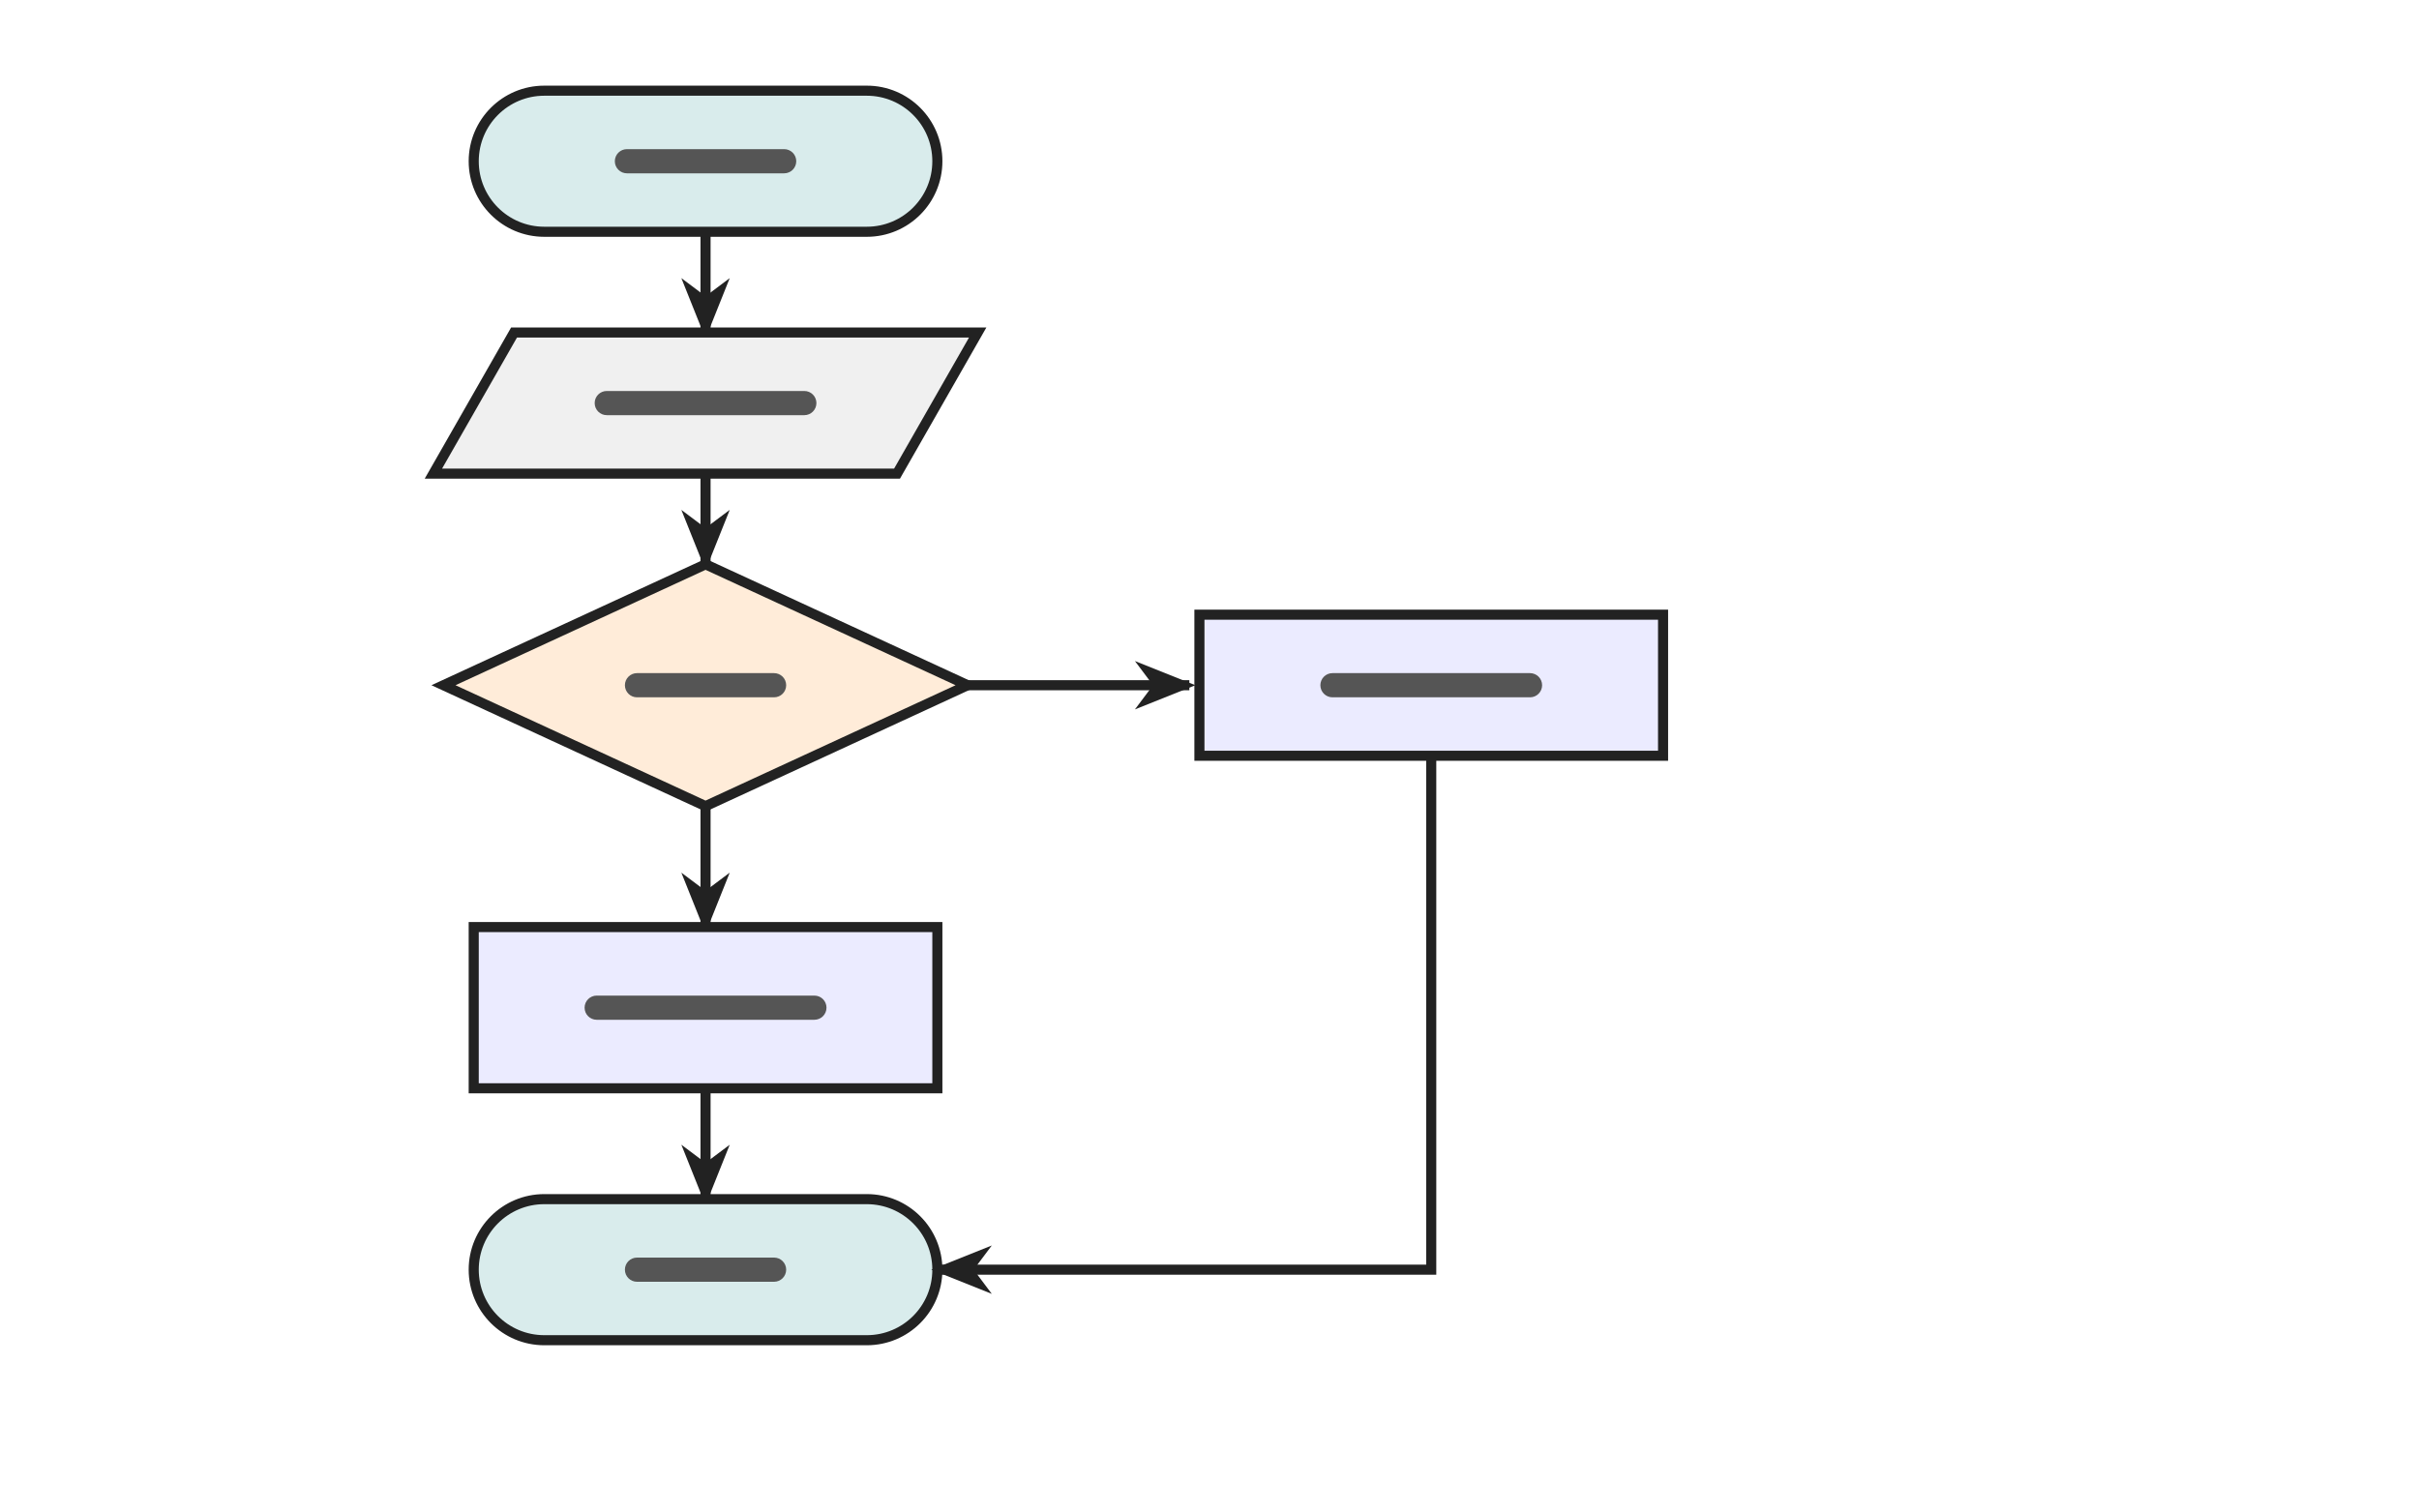
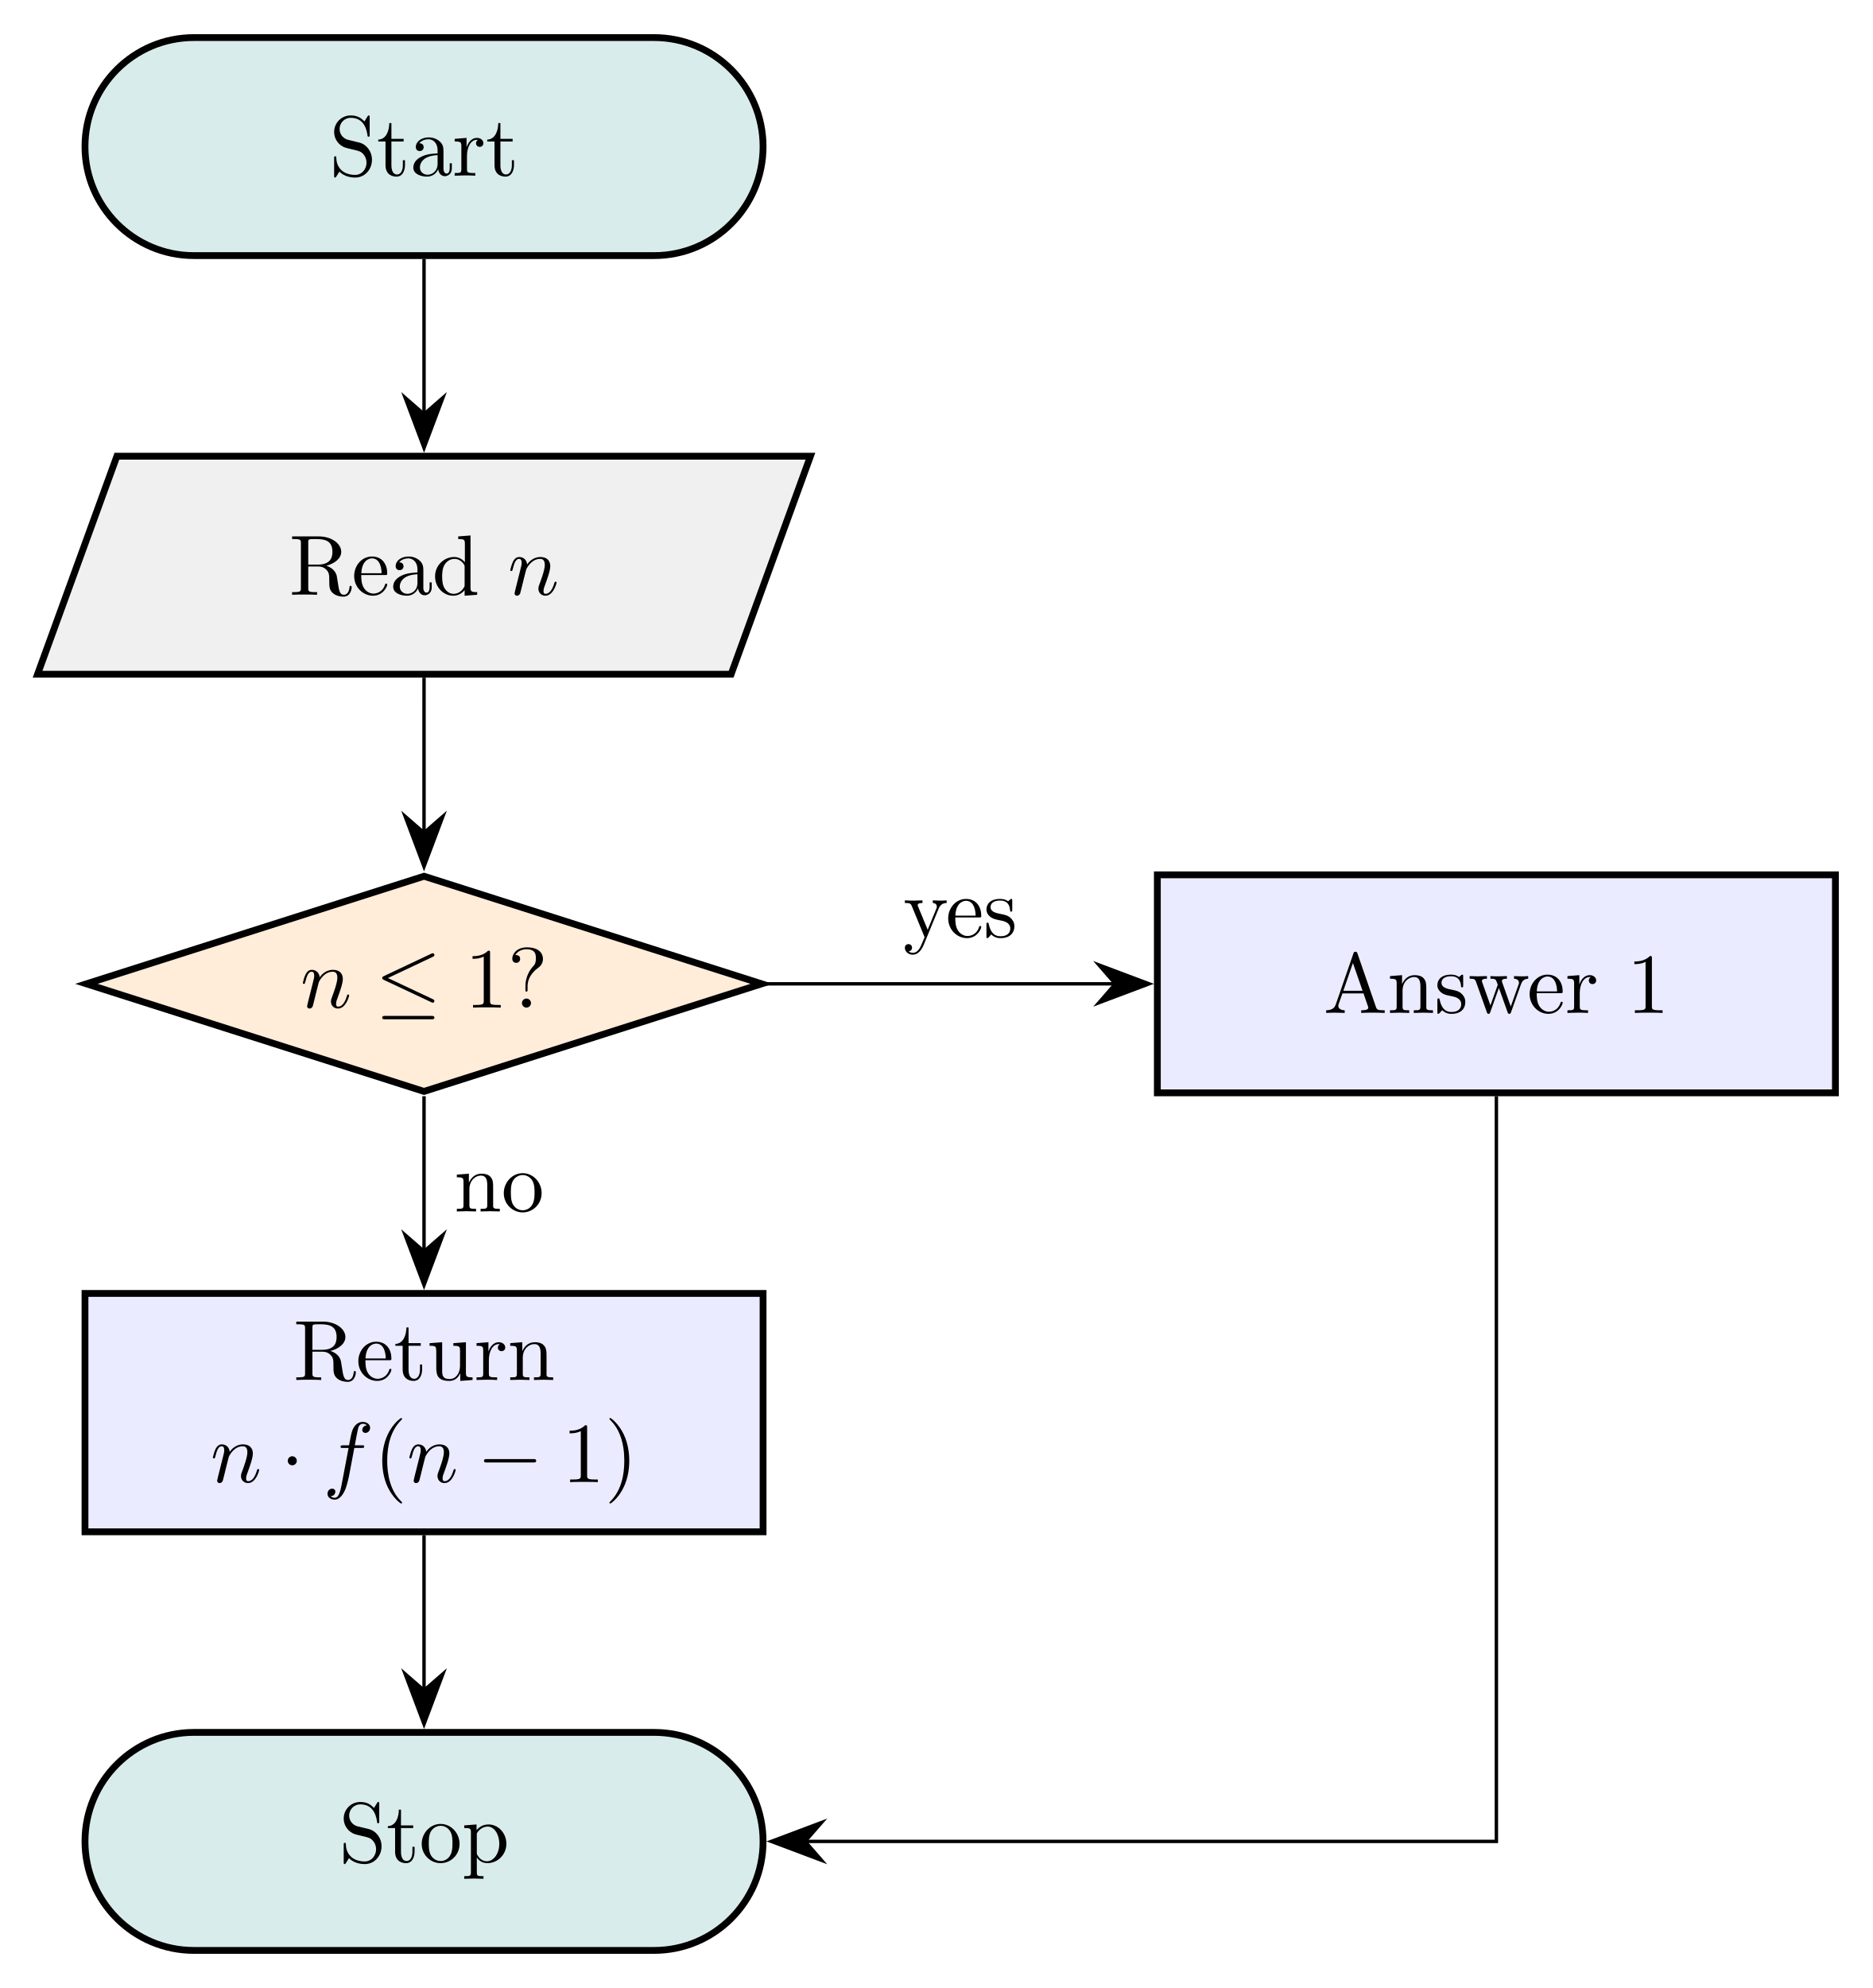
- <svg xmlns="http://www.w3.org/2000/svg" width="240" height="150" viewBox="0 0 240 150" aria-hidden="true">
+ <svg xmlns="http://www.w3.org/2000/svg" xmlns:xlink="http://www.w3.org/1999/xlink" version="1.1" width="219.239pt" height="232.639pt" viewBox="-72.679 -76 219.239 232.639" overflow="visible">
  <defs>
-     <marker id="ah" viewBox="0 0 10 10" refX="9" refY="5" markerWidth="6" markerHeight="6" orient="auto-start-reverse">
-       <path d="M0 1L10 5L0 9L3 5Z" fill="#222" />
-     </marker>
+     <path id="tfg0-121" d="M415 336C441 399 492 400 508 400L508 431C485 429 456 428 433 428C415 428 368 430 346 431L346 400C377 399 393 382 393 357C393 347 392 345 387 333L286 87L175 356C171 366 169 370 169 374C169 400 206 400 225 400L225 431C199 430 133 428 116 428C89 428 49 429 19 431L19 400C67 400 86 400 100 365L250 0C245 -13 231 -46 225 -59C203 -114 175 -183 111 -183C106 -183 83 -183 64 -165C95 -161 103 -139 103 -123C103 -97 84 -81 61 -81C41 -81 19 -94 19 -124C19 -169 61 -205 111 -205C174 -205 215 -148 239 -91Z" stroke="none" />
+     <path id="tfg0-112" d="M172 376L172 442L28 431L28 400C99 400 106 394 106 350L106 -118C106 -163 95 -163 28 -163L28 -194C62 -193 114 -191 140 -191C167 -191 218 -193 253 -194L253 -163C186 -163 175 -163 175 -118L175 50L175 59C180 43 222 -11 298 -11C417 -11 521 87 521 216C521 343 424 442 312 442C234 442 192 398 172 376ZM175 114L175 337C204 388 253 417 304 417C377 417 438 329 438 216C438 95 368 11 294 11C254 11 216 31 189 72C175 93 175 94 175 114Z" stroke="none" />
+     <path id="tfg0-111" d="M471 214C471 342 371 448 250 448C125 448 28 339 28 214C28 85 132 -11 249 -11C370 -11 471 87 471 214ZM250 14C207 14 163 35 136 81C111 125 111 186 111 222C111 261 111 315 135 359C162 405 209 426 249 426C293 426 336 404 362 361C388 318 388 260 388 222C388 186 388 132 366 88C344 43 300 14 250 14Z" stroke="none" />
+     <path id="tfg0-41" d="M289 250C289 328 278 449 223 562C163 685 77 750 67 750C61 750 57 746 57 740C57 737 57 735 76 717C174 618 231 459 231 250C231 79 194 -97 70 -223C57 -235 57 -237 57 -240C57 -246 61 -250 67 -250C77 -250 167 -182 226 -55C277 55 289 166 289 250Z" stroke="none" />
+     <path id="tfg2-0" d="M659 230C676 230 694 230 694 250C694 270 676 270 659 270L118 270C101 270 83 270 83 250C83 230 101 230 118 230Z" stroke="none" />
+     <path id="tfg0-40" d="M331 -240C331 -237 331 -235 314 -218C189 -92 157 97 157 250C157 424 195 598 318 723C331 735 331 737 331 740C331 747 327 750 321 750C311 750 221 682 162 555C111 445 99 334 99 250C99 172 110 51 165 -62C225 -185 311 -250 321 -250C327 -250 331 -247 331 -240Z" stroke="none" />
+     <path id="tfg1-102" d="M367 400L453 400C473 400 483 400 483 420C483 431 473 431 456 431L373 431L394 545C398 566 412 637 418 649C427 668 444 683 465 683C469 683 495 683 514 665C470 661 460 626 460 611C460 588 478 576 497 576C523 576 552 598 552 636C552 682 506 705 465 705C431 705 368 687 338 588C332 567 329 557 305 431L236 431C217 431 206 431 206 412C206 400 215 400 234 400L300 400L225 5C207 -92 190 -183 138 -183C134 -183 109 -183 90 -165C136 -162 145 -126 145 -111C145 -88 127 -76 108 -76C82 -76 53 -98 53 -136C53 -181 97 -205 138 -205C193 -205 233 -146 251 -108C283 -45 306 76 307 83Z" stroke="none" />
+     <path id="tfg2-1" d="M192 250C192 279 168 303 139 303C110 303 86 279 86 250C86 221 110 197 139 197C168 197 192 221 192 250Z" stroke="none" />
+     <path id="tfg0-117" d="M391 79L391 -11L535 0L535 31C465 31 457 38 457 87L457 442L310 431L310 400C380 400 388 393 388 344L388 166C388 79 340 11 267 11C183 11 179 58 179 110L179 442L32 431L32 400C110 400 110 397 110 308L110 158C110 80 110 -11 262 -11C318 -11 362 17 391 79Z" stroke="none" />
+     <path id="tfg0-119" d="M619 336C637 386 668 399 703 400L703 431C681 429 652 428 630 428C601 428 556 430 537 431L537 400C573 399 595 381 595 352C595 346 595 344 590 331L499 75L400 354C396 366 395 368 395 373C395 400 434 400 454 400L454 431C425 430 374 428 350 428C320 428 291 429 261 431L261 400C298 400 314 398 324 385C329 379 340 349 347 330L261 88L166 355C161 367 161 369 161 373C161 400 200 400 220 400L220 431C190 430 134 428 111 428C107 428 54 429 18 431L18 400C68 400 80 397 92 365L218 11C223 -3 226 -11 239 -11C252 -11 254 -5 259 9L360 292L462 8C466 -3 469 -11 482 -11C495 -11 498 -2 502 8Z" stroke="none" />
+     <path id="tfg0-115" d="M208 194C230 190 312 174 312 102C312 51 277 11 199 11C115 11 79 68 60 153C57 166 56 170 46 170C33 170 33 163 33 145L33 13C33 -4 33 -11 44 -11C49 -11 50 -10 69 9C71 11 71 13 89 32C133 -10 178 -11 199 -11C314 -11 360 56 360 128C360 181 330 211 318 223C285 255 246 263 204 271C148 282 81 295 81 353C81 388 107 429 193 429C303 429 308 339 310 308C311 299 320 299 322 299C335 299 335 304 335 323L335 424C335 441 335 448 324 448C319 448 317 448 304 436C301 432 291 423 287 420C249 448 208 448 193 448C71 448 33 381 33 325C33 290 49 262 76 240C108 214 136 208 208 194Z" stroke="none" />
+     <path id="tfg0-110" d="M110 344L110 76C110 31 99 31 32 31L32 0C67 1 118 3 145 3C171 3 223 1 257 0L257 31C190 31 179 31 179 76L179 260C179 364 250 420 314 420C377 420 388 366 388 309L388 76C388 31 377 31 310 31L310 0C345 1 396 3 423 3C449 3 501 1 535 0L535 31C483 31 458 31 457 61L457 252C457 338 457 369 426 405C412 422 379 442 321 442C248 442 201 399 173 337L173 442L32 431L32 400C102 400 110 393 110 344Z" stroke="none" />
+     <path id="tfg0-65" d="M398 696C393 709 391 716 375 716C359 716 356 710 351 696L144 98C126 47 86 32 32 31L32 0C55 1 98 3 134 3C165 3 217 1 249 0L249 31C199 31 174 56 174 82C174 85 175 95 176 97L222 228L469 228L522 75C523 71 525 65 525 61C525 31 469 31 442 31L442 0C478 3 548 3 586 3C629 3 675 2 717 0L717 31L699 31C639 31 625 38 614 71ZM345 584L458 259L233 259Z" stroke="none" />
+     <path id="tfg0-63" d="M235 249C235 375 332 446 367 472C394 492 415 528 415 570C415 628 375 705 226 705C118 705 56 637 56 572C56 538 79 524 102 524C130 524 148 544 148 570C148 615 106 615 92 615C123 668 181 683 223 683C332 683 332 615 332 576C332 517 316 499 298 481C232 409 210 317 210 256L210 211C210 193 210 187 222 187C235 187 235 196 235 214ZM275 53C275 82 251 106 222 106C193 106 169 82 169 53C169 24 193 0 222 0C251 0 275 24 275 53Z" stroke="none" />
+     <path id="tfg0-49" d="M294 640C294 664 294 666 271 666C209 602 121 602 89 602L89 571C109 571 168 571 220 597L220 79C220 43 217 31 127 31L95 31L95 0C130 3 217 3 257 3C297 3 384 3 419 0L419 31L387 31C297 31 294 42 294 79Z" stroke="none" />
+     <path id="tfg2-20" d="M675 594C686 599 694 604 694 616C694 627 686 636 674 636C669 636 660 632 656 630L103 369C86 361 83 354 83 346C83 337 89 330 103 324L656 64C669 57 671 57 674 57C685 57 694 66 694 77C694 86 690 92 673 100L150 346ZM659 -137C676 -137 694 -137 694 -117C694 -97 673 -97 658 -97L119 -97C104 -97 83 -97 83 -117C83 -137 101 -137 118 -137Z" stroke="none" />
+     <path id="tfg1-110" d="M88 59C85 44 79 21 79 16C79 -2 93 -11 108 -11C120 -11 138 -3 145 17C146 19 158 66 164 91L186 181C192 203 198 225 203 248C207 265 215 294 216 298C231 329 284 420 379 420C424 420 433 383 433 350C433 288 384 160 368 117C359 94 358 82 358 71C358 24 393 -11 440 -11C534 -11 571 135 571 143C571 153 562 153 559 153C549 153 549 150 544 135C524 67 491 11 442 11C425 11 418 21 418 44C418 69 427 93 436 115C455 168 497 278 497 335C497 402 454 442 382 442C292 442 243 378 226 355C221 411 180 442 134 442C88 442 69 403 59 385C43 351 29 292 29 288C29 278 39 278 41 278C51 278 52 279 58 301C75 372 95 420 131 420C151 420 162 407 162 374C162 353 159 342 146 290Z" stroke="none" />
+     <path id="tfg0-100" d="M380 55L380 -11L527 0L527 31C457 31 449 38 449 87L449 694L305 683L305 652C375 652 383 645 383 596L383 380C354 416 311 442 257 442C139 442 34 344 34 215C34 88 132 -11 246 -11C310 -11 355 23 380 55ZM380 323L380 118C380 100 380 98 369 81C339 33 294 11 251 11C206 11 170 37 146 75C120 116 117 173 117 214C117 251 119 311 148 356C169 387 207 420 261 420C296 420 338 405 369 360C380 343 380 341 380 323Z" stroke="none" />
+     <path id="tfg0-101" d="M112 252C118 401 202 426 236 426C339 426 349 291 349 252ZM111 231L390 231C412 231 415 231 415 252C415 351 361 448 236 448C120 448 28 345 28 220C28 86 133 -11 248 -11C370 -11 415 100 415 119C415 129 407 131 402 131C393 131 391 125 389 117C354 14 264 14 254 14C204 14 164 44 141 81C111 129 111 195 111 231Z" stroke="none" />
+     <path id="tfg0-82" d="M224 353L224 612C224 635 224 647 246 650C256 652 285 652 305 652C395 652 507 648 507 503C507 434 483 353 335 353ZM435 340C532 364 610 425 610 503C610 599 496 683 349 683L35 683L35 652L59 652C136 652 138 641 138 605L138 78C138 42 136 31 59 31L35 31L35 0C71 3 142 3 181 3C220 3 291 3 327 0L327 31L303 31C226 31 224 42 224 78L224 331L339 331C355 331 397 331 432 297C470 261 470 230 470 163C470 98 470 58 511 20C552 -16 607 -22 637 -22C715 -22 732 60 732 88C732 94 732 105 719 105C708 105 708 96 707 89C701 18 666 0 641 0C592 0 584 51 570 144L557 224C539 288 490 321 435 340Z" stroke="none" />
+     <path id="tfg0-114" d="M167 332L167 442L28 431L28 400C98 400 106 393 106 344L106 76C106 31 95 31 28 31L28 0C67 1 114 3 142 3C182 3 229 3 269 0L269 31L248 31C174 31 172 42 172 78L172 232C172 331 214 420 290 420C297 420 299 420 301 419C298 418 278 406 278 380C278 352 299 337 321 337C339 337 364 349 364 381C364 413 333 442 290 442C217 442 181 375 167 332Z" stroke="none" />
+     <path id="tfg0-97" d="M333 76C337 36 364 -6 411 -6C432 -6 493 8 493 89L493 145L468 145L468 89C468 31 443 25 432 25C399 25 395 70 395 75L395 275C395 317 395 356 359 393C320 432 270 448 222 448C140 448 71 401 71 335C71 305 91 288 117 288C145 288 163 308 163 334C163 346 158 379 112 380C139 415 188 426 220 426C269 426 326 387 326 298L326 261C275 258 205 255 142 225C67 191 42 139 42 95C42 14 139 -11 202 -11C268 -11 314 29 333 76ZM326 240L326 140C326 45 254 11 209 11C160 11 119 46 119 96C119 151 161 234 326 240Z" stroke="none" />
+     <path id="tfg0-116" d="M173 400L316 400L316 431L173 431L173 615L148 615C147 533 117 426 19 422L19 400L104 400L104 124C104 1 197 -11 233 -11C304 -11 332 60 332 124L332 181L307 181L307 126C307 52 277 14 240 14C173 14 173 105 173 122Z" stroke="none" />
+     <path id="tfg0-83" d="M349 388L221 419C159 434 120 488 120 546C120 616 174 677 252 677C419 677 441 513 447 468C448 462 448 456 459 456C472 456 472 461 472 480L472 681C472 698 472 705 461 705C454 705 453 704 446 692L411 635C381 664 340 705 251 705C140 705 56 617 56 511C56 428 109 355 187 328C198 324 249 312 319 295C346 288 376 281 404 244C425 218 435 185 435 152C435 81 385 9 301 9C272 9 196 14 143 63C85 117 82 181 81 217C80 227 72 227 69 227C56 227 56 220 56 202L56 2C56 -15 56 -22 67 -22C74 -22 75 -20 82 -9C82 -8 85 -5 118 48C149 14 213 -22 302 -22C419 -22 499 76 499 186C499 286 433 368 349 388Z" stroke="none" />
  </defs>
-   <rect x="47" y="9" width="46" height="14" rx="7" fill="#D9ECEC" stroke="#222" stroke-width="1" />
-   <rect x="61" y="14.8" width="18" height="2.4" rx="1.2" fill="#555" />
-   <path d="M70 23L70 33" fill="none" stroke="#222" stroke-width="1" marker-end="url(#ah)" />
-   <path d="M43 47L51 33H97L89 47Z" fill="#F0F0F0" stroke="#222" stroke-width="1" />
-   <rect x="59" y="38.8" width="22" height="2.4" rx="1.2" fill="#555" />
-   <path d="M70 47L70 56" fill="none" stroke="#222" stroke-width="1" marker-end="url(#ah)" />
-   <path d="M70 56L96 68L70 80L44 68Z" fill="#FFECD9" stroke="#222" stroke-width="1" />
-   <rect x="62" y="66.8" width="16" height="2.4" rx="1.2" fill="#555" />
-   <path d="M96 68L118 68" fill="none" stroke="#222" stroke-width="1" marker-end="url(#ah)" />
-   <rect x="119" y="61" width="46" height="14" fill="#EBEBFF" stroke="#222" stroke-width="1" />
-   <rect x="131" y="66.8" width="22" height="2.4" rx="1.2" fill="#555" />
-   <path d="M70 80L70 92" fill="none" stroke="#222" stroke-width="1" marker-end="url(#ah)" />
-   <rect x="47" y="92" width="46" height="16" fill="#EBEBFF" stroke="#222" stroke-width="1" />
-   <rect x="58" y="98.8" width="24" height="2.4" rx="1.2" fill="#555" />
-   <path d="M70 108L70 119" fill="none" stroke="#222" stroke-width="1" marker-end="url(#ah)" />
-   <rect x="47" y="119" width="46" height="14" rx="7" fill="#D9ECEC" stroke="#222" stroke-width="1" />
-   <rect x="62" y="124.8" width="16" height="2.4" rx="1.2" fill="#555" />
-   <path d="M142 75L142 126L93 126" fill="none" stroke="#222" stroke-width="1" marker-end="url(#ah)" />
+   <g stroke-miterlimit="10" transform="translate(-23.045,-58.846)scale(0.996264,-0.996264)">
+     <g stroke="#000" fill="#000">
+       <g stroke-width="0.4">
+         <g stroke-width="0.8">
+           <g fill="#d9ecec">
+             <g stroke-width="0.8">
+               <g fill="#d9ecec">
+                 <path d=" M 27.03 12.804 L -27.03 12.804 C -34.102 12.804 -39.834 7.071 -39.834 0.0 L -39.834 0.0 C -39.834 -7.071 -34.102 -12.804 -27.03 -12.804 L 27.03 -12.804 C 34.102 -12.804 39.834 -7.071 39.834 0.0 L 39.834 0.0 C 39.834 7.071 34.102 12.804 27.03 12.804 Z M -39.834 -12.804  " />
+               </g>
+             </g>
+             <g transform="translate(-11.12503,-3.41666)">
+               <g transform="scale(-1.00375,1.00375)translate(-23.045,-58.846)scale(-1,-1)">
+                 <g stroke="#000" fill="#000">
+                   <use xlink:href="#tfg0-83" transform="matrix(0.01 0 0 -0.01 -23.045 -58.846)" />
+                   <use xlink:href="#tfg0-116" transform="matrix(0.01 0 0 -0.01 -17.51 -58.846)" />
+                   <use xlink:href="#tfg0-97" transform="matrix(0.01 0 0 -0.01 -13.635 -58.846)" />
+                   <use xlink:href="#tfg0-114" transform="matrix(0.01 0 0 -0.01 -8.654 -58.846)" />
+                   <use xlink:href="#tfg0-116" transform="matrix(0.01 0 0 -0.01 -4.752 -58.846)" />
+                 </g>
+               </g>
+             </g>
+           </g>
+         </g>
+         <g stroke-width="0.8">
+           <g fill="#f0f0f0">
+             <g stroke-width="0.8">
+               <g fill="#f0f0f0">
+                 <path d=" M -45.406 -61.976 L -36.087 -36.368 L 45.399 -36.368 L 36.081 -61.976 Z  " />
+               </g>
+             </g>
+             <g transform="translate(-15.85165,-52.6441)">
+               <g transform="scale(-1.00375,1.00375)translate(-23.045,-58.846)scale(-1,-1)">
+                 <g stroke="#000" fill="#000">
+                   <use xlink:href="#tfg0-82" transform="matrix(0.01 0 0 -0.01 -23.045 -58.846)" />
+                   <use xlink:href="#tfg0-101" transform="matrix(0.01 0 0 -0.01 -15.711 -58.846)" />
+                   <use xlink:href="#tfg0-97" transform="matrix(0.01 0 0 -0.01 -11.283 -58.846)" />
+                   <use xlink:href="#tfg0-100" transform="matrix(0.01 0 0 -0.01 -6.302 -58.846)" />
+                   <use xlink:href="#tfg1-110" transform="matrix(0.01 0 0 -0.01 2.554 -58.846)" />
+                 </g>
+               </g>
+             </g>
+           </g>
+         </g>
+         <g stroke-width="0.8">
+           <g fill="#ffecd9">
+             <g stroke-width="0.8">
+               <g fill="#ffecd9">
+                 <path d=" M 39.668 -98.343 L 0.0 -85.705 L -39.668 -98.343 L 0.0 -110.981 Z  " />
+               </g>
+             </g>
+             <g transform="translate(-14.5289,-101.1352)">
+               <g transform="scale(-1.00375,1.00375)translate(-23.045,-58.846)scale(-1,-1)">
+                 <g stroke="#000" fill="#000">
+                   <use xlink:href="#tfg1-110" transform="matrix(0.01 0 0 -0.01 -23.045 -58.846)" />
+                   <use xlink:href="#tfg2-20" transform="matrix(0.01 0 0 -0.01 -14.297 -58.846)" />
+                   <use xlink:href="#tfg0-49" transform="matrix(0.01 0 0 -0.01 -3.781 -58.846)" />
+                   <use xlink:href="#tfg0-63" transform="matrix(0.01 0 0 -0.01 1.2 -58.846)" />
+                 </g>
+               </g>
+             </g>
+           </g>
+         </g>
+         <g stroke-width="0.8">
+           <g fill="#ebebff">
+             <g stroke-width="0.8">
+               <g fill="#ebebff">
+                 <path d=" M 86.158 -111.147 h 79.668 v 25.607 h -79.668 Z  " />
+               </g>
+             </g>
+             <g transform="translate(105.6726,-101.7595)">
+               <g transform="scale(-1.00375,1.00375)translate(-23.045,-58.846)scale(-1,-1)">
+                 <g stroke="#000" fill="#000">
+                   <use xlink:href="#tfg0-65" transform="matrix(0.01 0 0 -0.01 -23.045 -58.846)" />
+                   <use xlink:href="#tfg0-110" transform="matrix(0.01 0 0 -0.01 -15.573 -58.846)" />
+                   <use xlink:href="#tfg0-115" transform="matrix(0.01 0 0 -0.01 -10.038 -58.846)" />
+                   <use xlink:href="#tfg0-119" transform="matrix(0.01 0 0 -0.01 -6.108 -58.846)" />
+                   <use xlink:href="#tfg0-101" transform="matrix(0.01 0 0 -0.01 0.81 -58.846)" />
+                   <use xlink:href="#tfg0-114" transform="matrix(0.01 0 0 -0.01 5.238 -58.846)" />
+                   <use xlink:href="#tfg0-49" transform="matrix(0.01 0 0 -0.01 12.461 -58.846)" />
+                 </g>
+               </g>
+             </g>
+           </g>
+         </g>
+         <g stroke-width="0.8">
+           <g fill="#ebebff">
+             <g stroke-width="0.8">
+               <g fill="#ebebff">
+                 <path d=" M -39.834 -162.708 h 79.668 v 27.999 h -79.668 Z  " />
+               </g>
+             </g>
+             <g transform="translate(-25.09952,-156.875)">
+               <g transform="scale(-1.00375,1.00375)translate(-23.045,-58.846)scale(-1,-1)">
+                 <g stroke="#000" fill="#000">
+                   <use xlink:href="#tfg0-82" transform="matrix(0.01 0 0 -0.01 -13.343 -70.801)" />
+                   <use xlink:href="#tfg0-101" transform="matrix(0.01 0 0 -0.01 -6.009 -70.801)" />
+                   <use xlink:href="#tfg0-116" transform="matrix(0.01 0 0 -0.01 -1.581 -70.801)" />
+                   <use xlink:href="#tfg0-117" transform="matrix(0.01 0 0 -0.01 2.293 -70.801)" />
+                   <use xlink:href="#tfg0-114" transform="matrix(0.01 0 0 -0.01 7.828 -70.801)" />
+                   <use xlink:href="#tfg0-110" transform="matrix(0.01 0 0 -0.01 11.73 -70.801)" />
+                   <use xlink:href="#tfg1-110" transform="matrix(0.01 0 0 -0.01 -23.045 -58.846)" />
+                   <use xlink:href="#tfg2-1" transform="matrix(0.01 0 0 -0.01 -14.851 -58.846)" />
+                   <use xlink:href="#tfg1-102" transform="matrix(0.01 0 0 -0.01 -9.87 -58.846)" />
+                   <use xlink:href="#tfg0-40" transform="matrix(0.01 0 0 -0.01 -3.92 -58.846)" />
+                   <use xlink:href="#tfg1-110" transform="matrix(0.01 0 0 -0.01 -0.045 -58.846)" />
+                   <use xlink:href="#tfg2-0" transform="matrix(0.01 0 0 -0.01 8.149 -58.846)" />
+                   <use xlink:href="#tfg0-49" transform="matrix(0.01 0 0 -0.01 18.111 -58.846)" />
+                   <use xlink:href="#tfg0-41" transform="matrix(0.01 0 0 -0.01 23.093 -58.846)" />
+                 </g>
+               </g>
+             </g>
+           </g>
+         </g>
+         <g stroke-width="0.8">
+           <g fill="#d9ecec">
+             <g stroke-width="0.8">
+               <g fill="#d9ecec">
+                 <path d=" M 27.03 -186.27 L -27.03 -186.27 C -34.102 -186.27 -39.834 -192.003 -39.834 -199.074 L -39.834 -199.074 C -39.834 -206.145 -34.102 -211.878 -27.03 -211.878 L 27.03 -211.878 C 34.102 -211.878 39.834 -206.145 39.834 -199.074 L 39.834 -199.074 C 39.834 -192.003 34.102 -186.27 27.03 -186.27 Z M -39.834 -211.878  " />
+               </g>
+             </g>
+             <g transform="translate(-10.00003,-201.5184)">
+               <g transform="scale(-1.00375,1.00375)translate(-23.045,-58.846)scale(-1,-1)">
+                 <g stroke="#000" fill="#000">
+                   <use xlink:href="#tfg0-83" transform="matrix(0.01 0 0 -0.01 -23.045 -58.846)" />
+                   <use xlink:href="#tfg0-116" transform="matrix(0.01 0 0 -0.01 -17.51 -58.846)" />
+                   <use xlink:href="#tfg0-111" transform="matrix(0.01 0 0 -0.01 -13.635 -58.846)" />
+                   <use xlink:href="#tfg0-112" transform="matrix(0.01 0 0 -0.01 -8.654 -58.846)" />
+                 </g>
+               </g>
+             </g>
+           </g>
+         </g>
+         <path d=" M 0.0 -13.204 L 0 -31.328  " fill="none" />
+         <g transform="matrix(0.00002,-0.99998,0.99998,0.00002,0.0004,-28.85184)">
+           <g stroke-dasharray="none" stroke-dashoffset="0.0">
+             <g stroke-linejoin="miter">
+               <path d=" M 6.544 0.0 L 0.646 2.218 L 2.576 0.0 L 0.646 -2.218 Z  " />
+             </g>
+           </g>
+         </g>
+         <path d=" M 0.001 -62.378 L -0.001 -80.503  " fill="none" />
+         <g transform="matrix(-0.00005,-0.99998,0.99998,-0.00005,-0.00044,-78.02632)">
+           <g stroke-dasharray="none" stroke-dashoffset="0.0">
+             <g stroke-linejoin="miter">
+               <path d=" M 6.544 0.0 L 0.646 2.218 L 2.576 0.0 L 0.646 -2.218 Z  " />
+             </g>
+           </g>
+         </g>
+         <path d=" M 40.236 -98.343 L 81.121 -98.343  " fill="none" />
+         <g transform="translate(78.64507,-98.34283)">
+           <g stroke-dasharray="none" stroke-dashoffset="0.0">
+             <g stroke-linejoin="miter">
+               <path d=" M 6.544 0.0 L 0.646 2.218 L 2.576 0.0 L 0.646 -2.218 Z  " />
+             </g>
+           </g>
+         </g>
+         <g transform="translate(56.30292,-92.86543)">
+           <g transform="scale(-1.00375,1.00375)translate(-23.045,-58.846)scale(-1,-1)">
+             <g stroke="#000" fill="#000">
+               <use xlink:href="#tfg0-121" transform="matrix(0.01 0 0 -0.01 -23.045 -58.846)" />
+               <use xlink:href="#tfg0-101" transform="matrix(0.01 0 0 -0.01 -18.063 -58.846)" />
+               <use xlink:href="#tfg0-115" transform="matrix(0.01 0 0 -0.01 -13.635 -58.846)" />
+             </g>
+           </g>
+         </g>
+         <path d=" M 0.0 -111.546 L 0.0 -129.672  " fill="none" />
+         <g transform="matrix(0.0,-1.0,1.0,0.0,0.0,-127.1956)">
+           <g stroke-dasharray="none" stroke-dashoffset="0.0">
+             <g stroke-linejoin="miter">
+               <path d=" M 6.544 0.0 L 0.646 2.218 L 2.576 0.0 L 0.646 -2.218 Z  " />
+             </g>
+           </g>
+         </g>
+         <g transform="translate(3.53297,-125.0802)">
+           <g transform="scale(-1.00375,1.00375)translate(-23.045,-58.846)scale(-1,-1)">
+             <g stroke="#000" fill="#000">
+               <use xlink:href="#tfg0-110" transform="matrix(0.01 0 0 -0.01 -23.045 -58.846)" />
+               <use xlink:href="#tfg0-111" transform="matrix(0.01 0 0 -0.01 -17.51 -58.846)" />
+             </g>
+           </g>
+         </g>
+         <path d=" M 0.0 -163.108 L 0.0 -181.233  " fill="none" />
+         <g transform="matrix(0.0,-1.0,1.0,0.0,0.0,-178.757)">
+           <g stroke-dasharray="none" stroke-dashoffset="0.0">
+             <g stroke-linejoin="miter">
+               <path d=" M 6.544 0.0 L 0.646 2.218 L 2.576 0.0 L 0.646 -2.218 Z  " />
+             </g>
+           </g>
+         </g>
+         <path d=" M 125.992 -111.547 L 125.992 -199.074 L 44.871 -199.074  " fill="none" />
+         <g transform="matrix(-1.0,0.0,0.0,-1.0,47.34702,-199.0739)">
+           <g stroke-dasharray="none" stroke-dashoffset="0.0">
+             <g stroke-linejoin="miter">
+               <path d=" M 6.544 0.0 L 0.646 2.218 L 2.576 0.0 L 0.646 -2.218 Z  " />
+             </g>
+           </g>
+         </g>
+       </g>
+     </g>
+   </g>
</svg>
